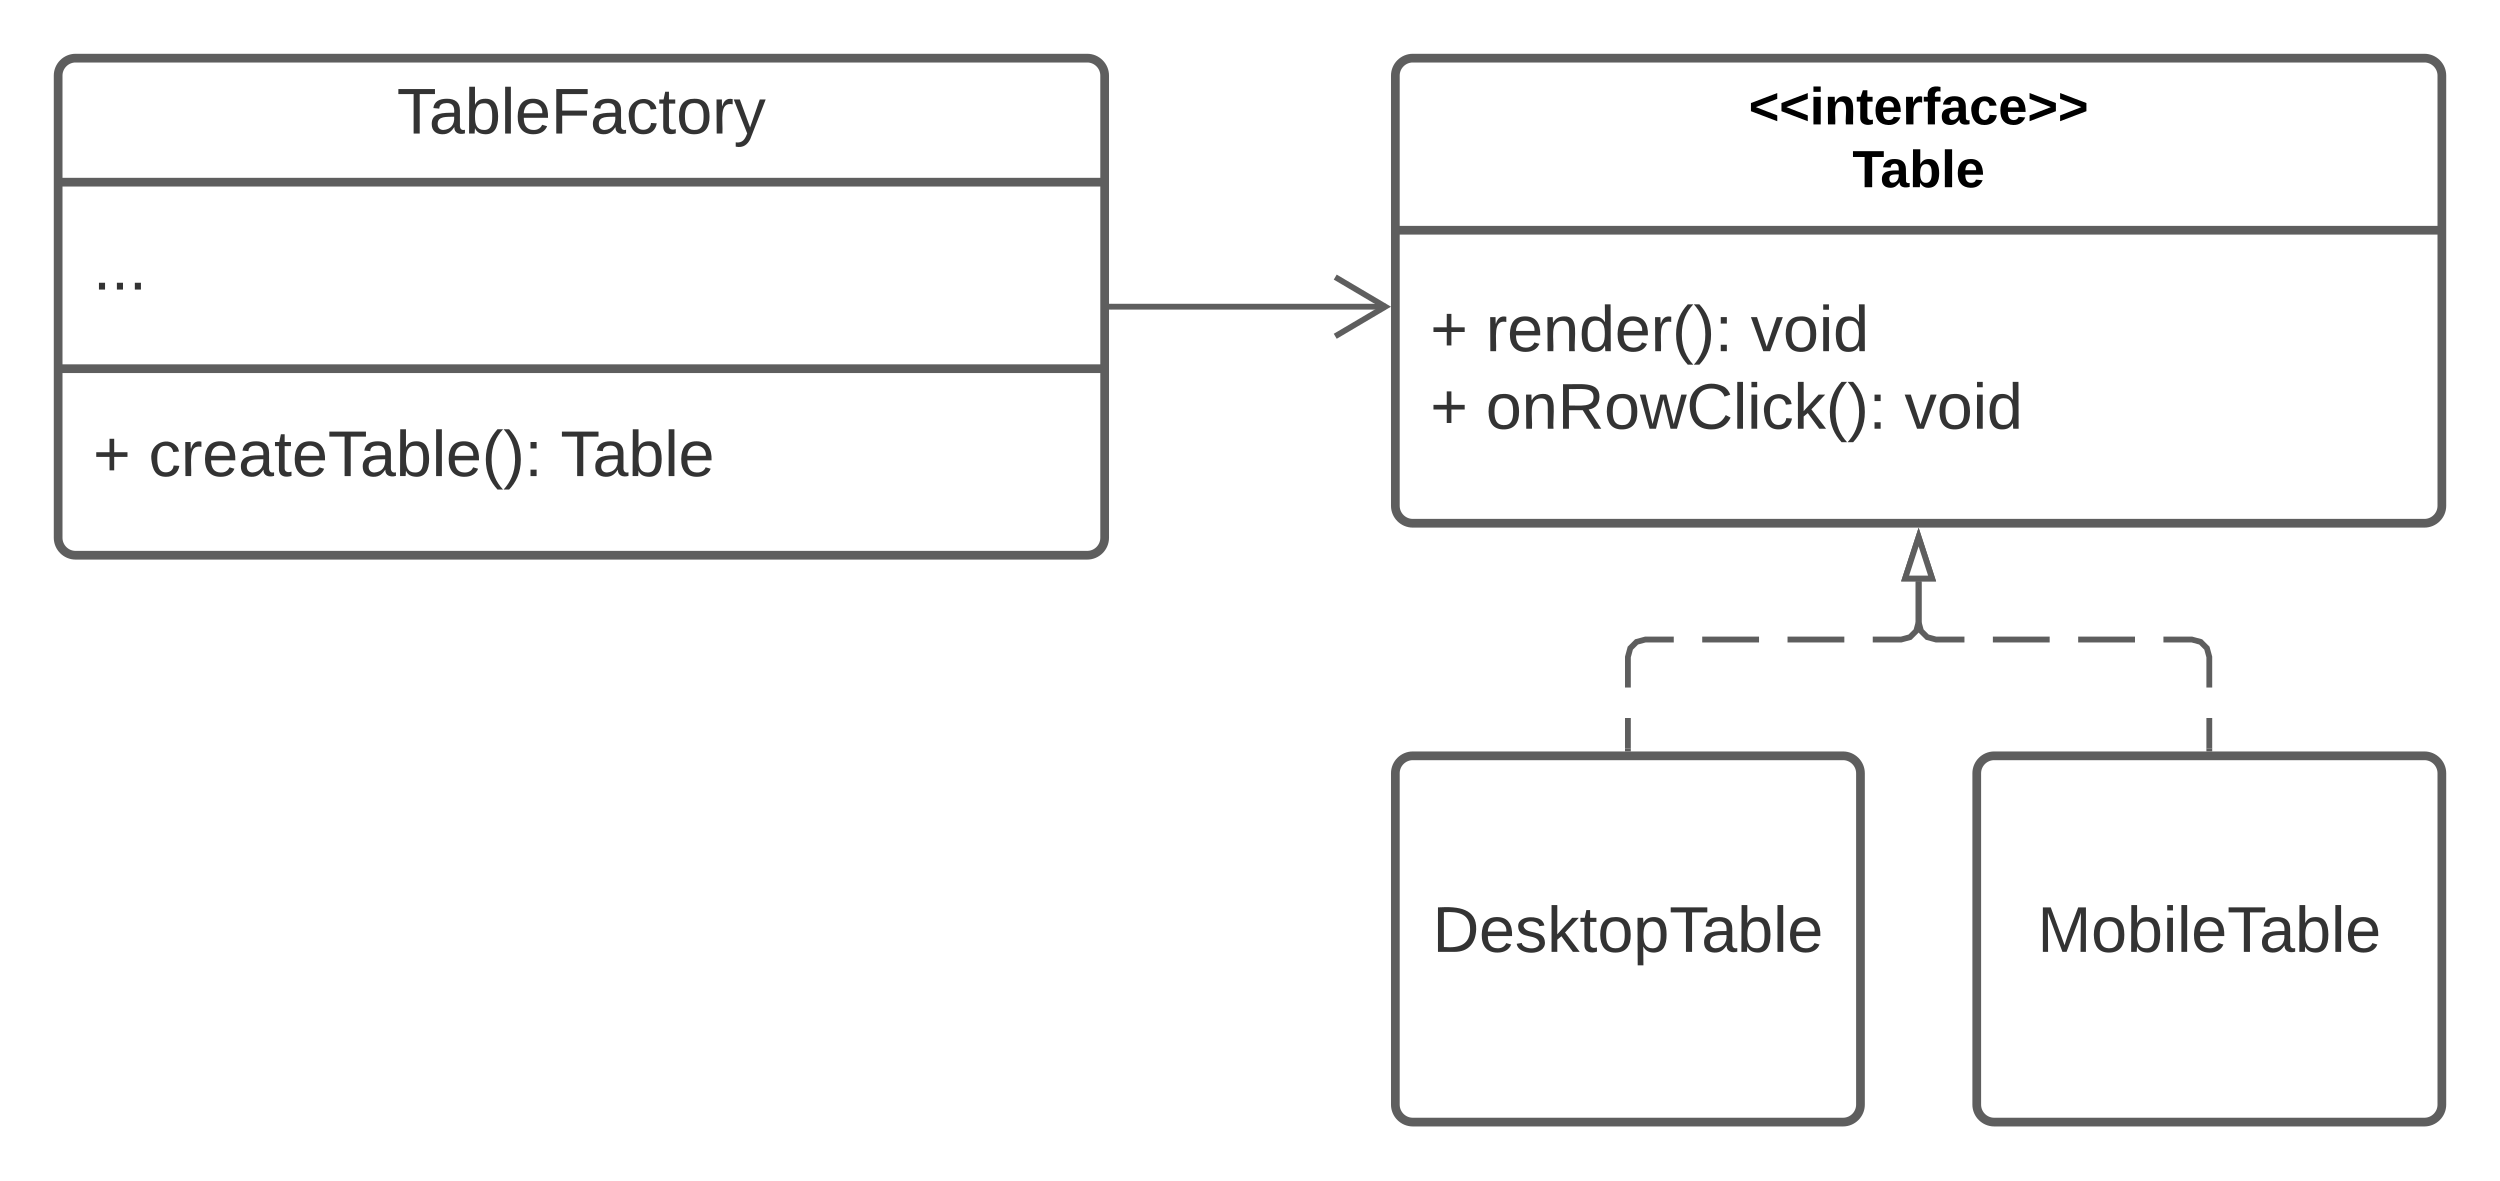
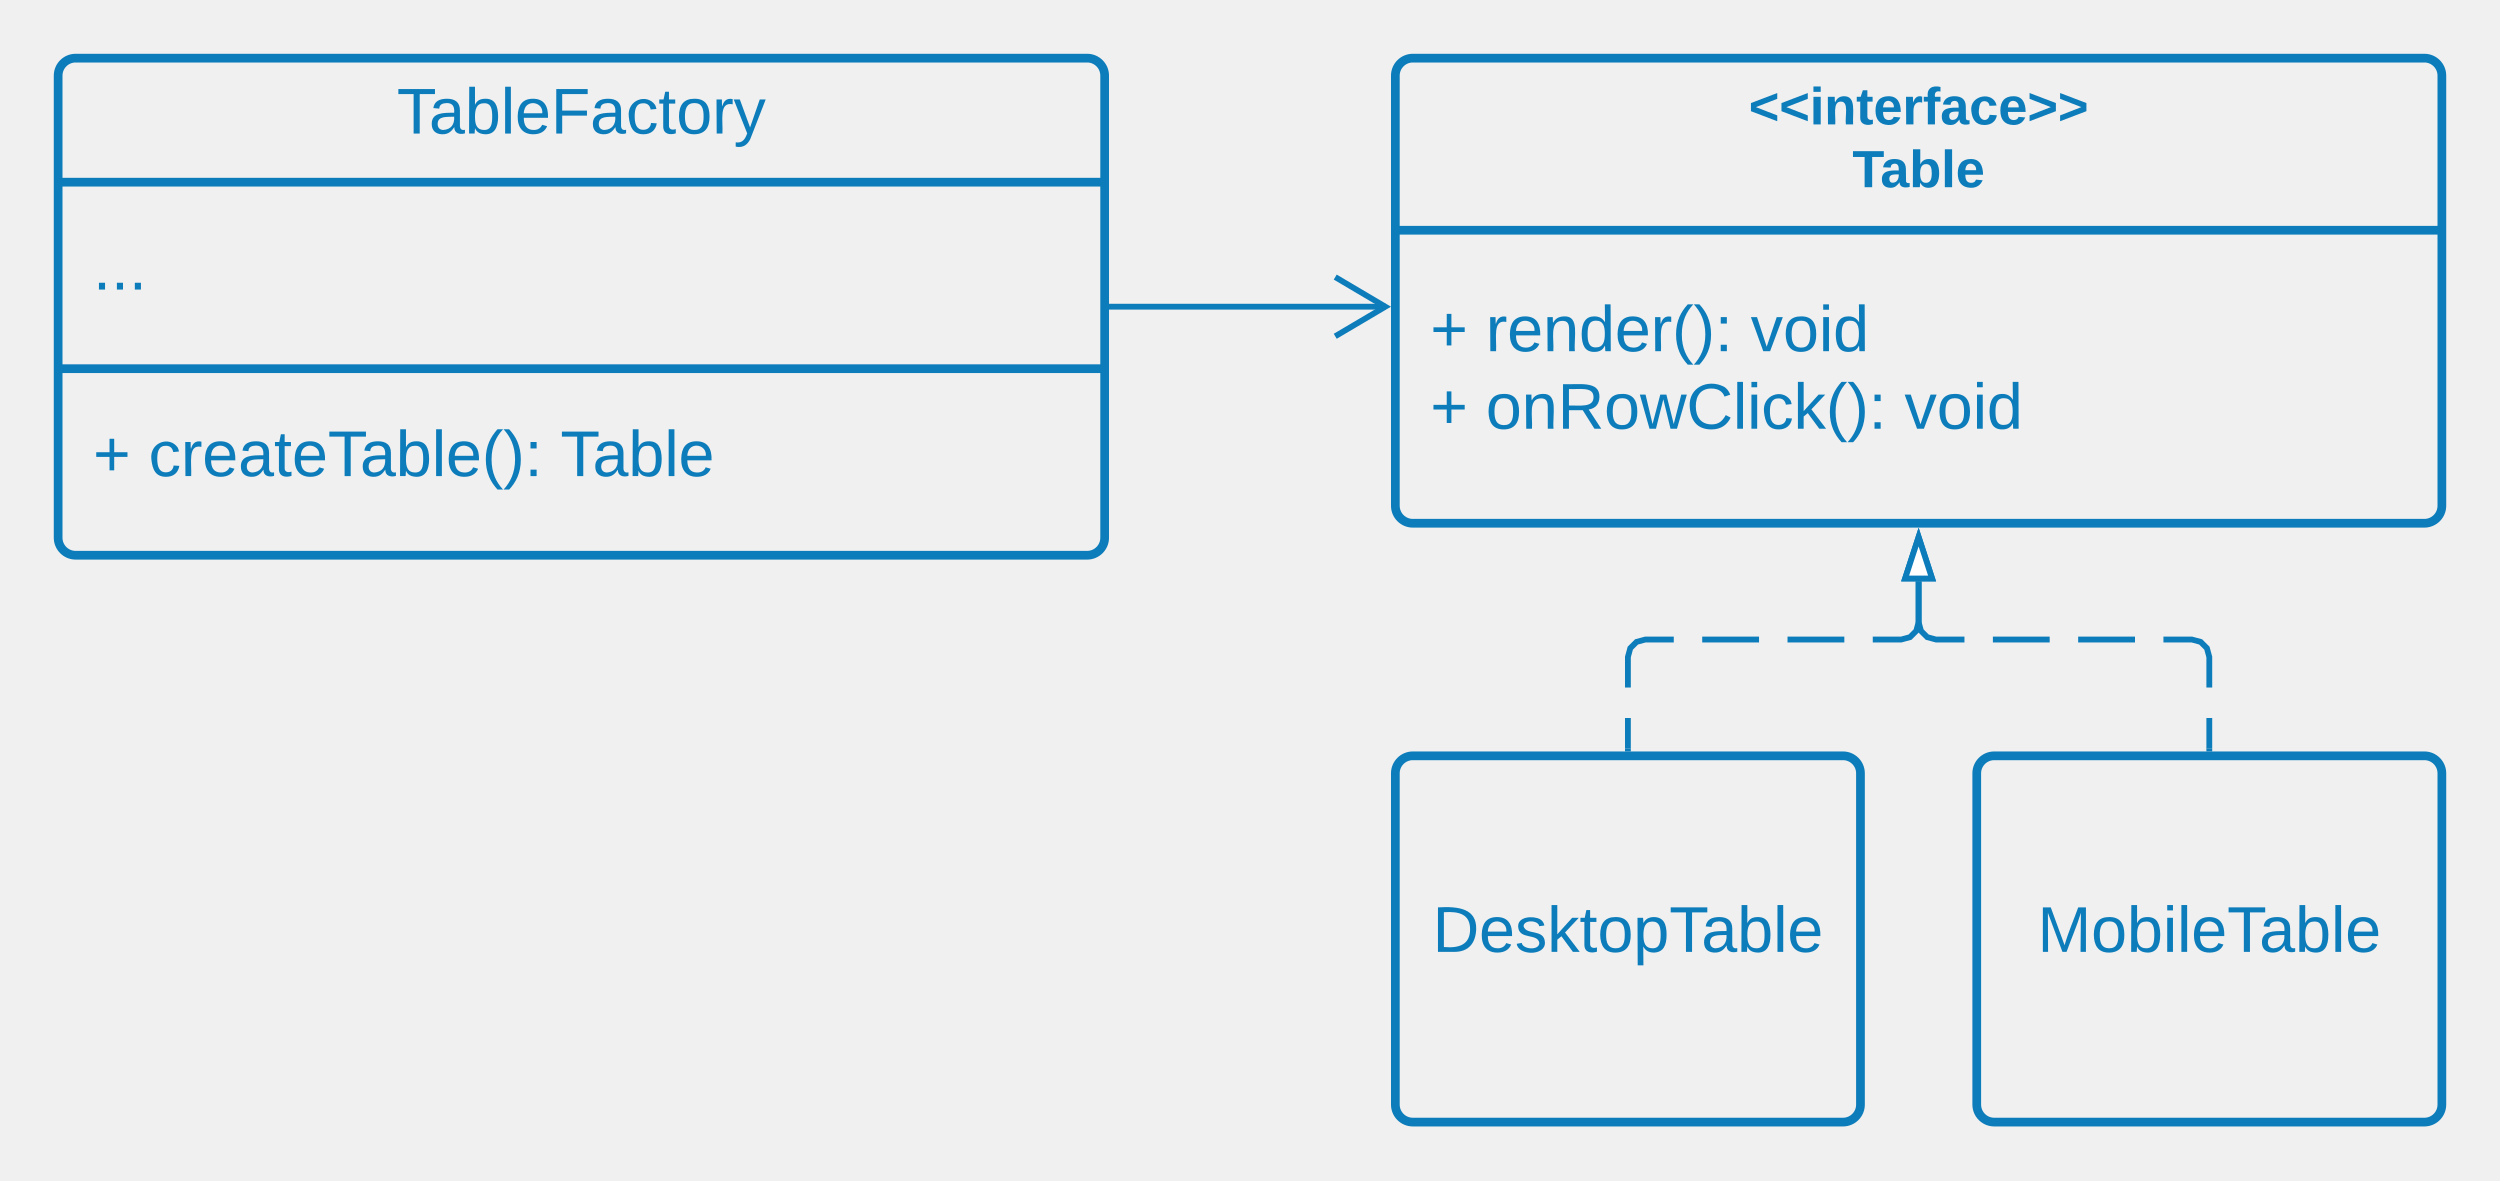
<svg xmlns="http://www.w3.org/2000/svg" xmlns:ns1="lucid" xmlns:xlink="http://www.w3.org/1999/xlink" width="860" height="406">
  <g transform="translate(-420 -180)" ns1:page-tab-id="0_0">
-     <path d="M0 0h1870.87v1322.83H0z" fill="#fff" />
-     <path d="M900 206c0-3.3 2.7-6 6-6h348c3.3 0 6 2.7 6 6v148c0 3.3-2.7 6-6 6H906c-3.3 0-6-2.7-6-6z" stroke="#5e5e5e" stroke-width="3" fill="#fff" />
-     <path d="M900 259.2h360" stroke="#5e5e5e" stroke-width="3" fill="none" />
+     <path d="M900 206c0-3.3 2.7-6 6-6h348c3.3 0 6 2.7 6 6v148c0 3.3-2.7 6-6 6H906c-3.3 0-6-2.7-6-6z" stroke="#0c7cba" stroke-width="3" fill-opacity="0" />
+     <path d="M900 259.2h360" stroke="#0c7cba" stroke-width="3" fill="none" />
    <use xlink:href="#a" transform="matrix(1,0,0,1,908,208) translate(113.575 14.8)" />
    <use xlink:href="#b" transform="matrix(1,0,0,1,908,208) translate(149.225 36.4)" />
    <use xlink:href="#c" transform="matrix(1,0,0,1,912,267.2) translate(0 33.61111)" />
    <use xlink:href="#d" transform="matrix(1,0,0,1,912,267.2) translate(19.1358 33.61111)" />
    <use xlink:href="#e" transform="matrix(1,0,0,1,912,267.2) translate(110.2469 33.61111)" />
    <use xlink:href="#c" transform="matrix(1,0,0,1,912,267.2) translate(0 60.27778)" />
    <use xlink:href="#f" transform="matrix(1,0,0,1,912,267.2) translate(19.1358 60.27778)" />
    <use xlink:href="#g" transform="matrix(1,0,0,1,912,267.2) translate(163.1481 60.27778)" />
-     <path d="M900 446c0-3.3 2.7-6 6-6h148c3.3 0 6 2.7 6 6v114c0 3.3-2.7 6-6 6H906c-3.3 0-6-2.7-6-6z" stroke="#5e5e5e" stroke-width="3" fill="#fff" />
+     <path d="M900 446c0-3.3 2.7-6 6-6h148c3.3 0 6 2.7 6 6v114c0 3.3-2.7 6-6 6H906c-3.3 0-6-2.7-6-6z" stroke="#0c7cba" stroke-width="3" fill-opacity="0" />
    <use xlink:href="#h" transform="matrix(1,0,0,1,908,448) translate(4.808642 59.44444)" />
-     <path d="M1100 446c0-3.3 2.7-6 6-6h148c3.3 0 6 2.7 6 6v114c0 3.3-2.7 6-6 6h-148c-3.3 0-6-2.7-6-6z" stroke="#5e5e5e" stroke-width="3" fill="#fff" />
+     <path d="M1100 446c0-3.3 2.7-6 6-6h148c3.3 0 6 2.7 6 6v114c0 3.3-2.7 6-6 6h-148c-3.3 0-6-2.7-6-6z" stroke="#0c7cba" stroke-width="3" fill-opacity="0" />
    <use xlink:href="#i" transform="matrix(1,0,0,1,1108,448) translate(12.89506 59.44444)" />
-     <path d="M1180 437.5V427m0-10.5V406l-.82-3.03-2.15-2.15-3.03-.82h-9.78m-9.78 0h-19.55m-9.8 0h-19.54m-9.78 0H1086l-3.03-.82-2.15-2.15-.82-3.03v-14" stroke="#5e5e5e" stroke-width="2" fill="none" />
-     <path d="M1181 438.5h-2v-1.03h2z" fill="#5e5e5e" />
-     <path d="M1080 364.74l4.64 14.26h-9.28z" stroke="#5e5e5e" stroke-width="2" fill="#fff" />
-     <path d="M980 437.5V427m0-10.5V406l.82-3.03 2.15-2.15L986 400h9.78m9.78 0h19.55m9.8 0h19.54m9.78 0h9.78l3.03-.82 2.15-2.15.82-3.03v-14" stroke="#5e5e5e" stroke-width="2" fill="none" />
-     <path d="M981 438.5h-2v-1.03h2z" fill="#5e5e5e" />
-     <path d="M1080 364.74l4.64 14.26h-9.28z" stroke="#5e5e5e" stroke-width="2" fill="#fff" />
-     <path d="M440 206c0-3.3 2.7-6 6-6h348c3.3 0 6 2.7 6 6v159c0 3.3-2.7 6-6 6H446c-3.3 0-6-2.7-6-6z" stroke="#5e5e5e" stroke-width="3" fill="#fff" />
-     <path d="M440 242.67h360m-360 64.16h360" stroke="#5e5e5e" stroke-width="3" fill="none" />
+     <path d="M1180 437.5V427m0-10.5V406l-.82-3.03-2.15-2.15-3.03-.82h-9.78m-9.78 0h-19.55m-9.8 0h-19.54m-9.78 0H1086l-3.03-.82-2.15-2.15-.82-3.03v-14" stroke="#0c7cba" stroke-width="2" fill="none" />
+     <path d="M1181 438.5h-2v-1.03h2z" fill="#0c7cba" />
+     <path d="M1080 364.74l4.64 14.26h-9.28z" stroke="#0c7cba" stroke-width="2" fill="#fff" />
+     <path d="M980 437.5V427m0-10.5V406l.82-3.03 2.15-2.15L986 400h9.78m9.78 0h19.55m9.8 0h19.54m9.78 0h9.78l3.03-.82 2.15-2.15.82-3.03v-14" stroke="#0c7cba" stroke-width="2" fill="none" />
+     <path d="M981 438.5h-2v-1.03h2z" fill="#0c7cba" />
+     <path d="M1080 364.74l4.64 14.26h-9.28z" stroke="#0c7cba" stroke-width="2" fill="#fff" />
+     <path d="M440 206c0-3.3 2.7-6 6-6h348c3.3 0 6 2.7 6 6v159c0 3.3-2.7 6-6 6H446c-3.3 0-6-2.7-6-6z" stroke="#0c7cba" stroke-width="3" fill-opacity="0" />
+     <path d="M440 242.67h360m-360 64.16h360" stroke="#0c7cba" stroke-width="3" fill="none" />
    <use xlink:href="#j" transform="matrix(1,0,0,1,448,208) translate(108.5432 17.94444)" />
    <g>
      <use xlink:href="#k" transform="matrix(1,0,0,1,452,250.6667) translate(0 28.94444)" />
    </g>
    <g>
      <use xlink:href="#c" transform="matrix(1,0,0,1,452,314.8333) translate(0 28.94444)" />
      <use xlink:href="#l" transform="matrix(1,0,0,1,452,314.8333) translate(19.1358 28.94444)" />
      <use xlink:href="#m" transform="matrix(1,0,0,1,452,314.8333) translate(160.8025 28.94444)" />
    </g>
-     <path d="M802.5 285.5h94.18" stroke="#5e5e5e" stroke-width="2" fill="none" />
-     <path d="M802.53 286.5h-1.03v-2h1.03z" fill="#5e5e5e" />
-     <path d="M879.32 295.68l17.22-10.18-17.22-10.18" stroke="#5e5e5e" stroke-width="2" fill="none" />
+     <path d="M802.5 285.5h94.18" stroke="#0c7cba" stroke-width="2" fill="none" />
+     <path d="M802.53 286.5h-1.03v-2h1.03z" fill="#0c7cba" />
+     <path d="M879.32 295.68l17.22-10.18-17.22-10.18" stroke="#0c7cba" stroke-width="2" fill="none" />
    <defs>
-       <path d="M15-91v-56l181-69v40L49-119l147 57v40" id="n" />
-       <path d="M25-224v-37h50v37H25zM25 0v-190h50V0H25" id="o" />
-       <path d="M135-194c87-1 58 113 63 194h-50c-7-57 23-157-34-157-59 0-34 97-39 157H25l-1-190h47c2 12-1 28 3 38 12-26 28-41 61-42" id="p" />
-       <path d="M115-3C79 11 28 4 28-45v-112H4v-33h27l15-45h31v45h36v33H77v99c-1 23 16 31 38 25v30" id="q" />
-       <path d="M185-48c-13 30-37 53-82 52C43 2 14-33 14-96s30-98 90-98c62 0 83 45 84 108H66c0 31 8 55 39 56 18 0 30-7 34-22zm-45-69c5-46-57-63-70-21-2 6-4 13-4 21h74" id="r" />
-       <path d="M135-150c-39-12-60 13-60 57V0H25l-1-190h47c2 13-1 29 3 40 6-28 27-53 61-41v41" id="s" />
-       <path d="M121-226c-27-7-43 5-38 36h38v33H83V0H34v-157H6v-33h28c-9-59 32-81 87-68v32" id="t" />
-       <path d="M133-34C117-15 103 5 69 4 32 3 11-16 11-54c-1-60 55-63 116-61 1-26-3-47-28-47-18 1-26 9-28 27l-52-2c7-38 36-58 82-57s74 22 75 68l1 82c-1 14 12 18 25 15v27c-30 8-71 5-69-32zm-48 3c29 0 43-24 42-57-32 0-66-3-65 30 0 17 8 27 23 27" id="u" />
-       <path d="M190-63c-7 42-38 67-86 67-59 0-84-38-90-98-12-110 154-137 174-36l-49 2c-2-19-15-32-35-32-30 0-35 28-38 64-6 74 65 87 74 30" id="v" />
-       <path d="M15-22v-40l146-57-146-57v-40l181 69v56" id="w" />
+       <path fill="#0c7cba" d="M15-91v-56l181-69v40L49-119l147 57v40" id="n" />
+       <path fill="#0c7cba" d="M25-224v-37h50v37H25zM25 0v-190h50V0H25" id="o" />
+       <path fill="#0c7cba" d="M135-194c87-1 58 113 63 194h-50c-7-57 23-157-34-157-59 0-34 97-39 157H25l-1-190h47c2 12-1 28 3 38 12-26 28-41 61-42" id="p" />
+       <path fill="#0c7cba" d="M115-3C79 11 28 4 28-45v-112H4v-33h27l15-45h31v45h36v33H77v99c-1 23 16 31 38 25v30" id="q" />
+       <path fill="#0c7cba" d="M185-48c-13 30-37 53-82 52C43 2 14-33 14-96s30-98 90-98c62 0 83 45 84 108H66c0 31 8 55 39 56 18 0 30-7 34-22zm-45-69c5-46-57-63-70-21-2 6-4 13-4 21h74" id="r" />
+       <path fill="#0c7cba" d="M135-150c-39-12-60 13-60 57V0H25l-1-190h47c2 13-1 29 3 40 6-28 27-53 61-41v41" id="s" />
+       <path fill="#0c7cba" d="M121-226c-27-7-43 5-38 36h38v33H83V0H34v-157H6v-33h28c-9-59 32-81 87-68v32" id="t" />
+       <path fill="#0c7cba" d="M133-34C117-15 103 5 69 4 32 3 11-16 11-54c-1-60 55-63 116-61 1-26-3-47-28-47-18 1-26 9-28 27l-52-2c7-38 36-58 82-57s74 22 75 68l1 82c-1 14 12 18 25 15v27c-30 8-71 5-69-32zm-48 3c29 0 43-24 42-57-32 0-66-3-65 30 0 17 8 27 23 27" id="u" />
+       <path fill="#0c7cba" d="M190-63c-7 42-38 67-86 67-59 0-84-38-90-98-12-110 154-137 174-36l-49 2c-2-19-15-32-35-32-30 0-35 28-38 64-6 74 65 87 74 30" id="v" />
+       <path fill="#0c7cba" d="M15-22v-40l146-57-146-57v-40l181 69v56" id="w" />
      <g id="a">
        <use transform="matrix(0.05,0,0,0.05,0,0)" xlink:href="#n" />
        <use transform="matrix(0.05,0,0,0.05,10.5,0)" xlink:href="#n" />
        <use transform="matrix(0.05,0,0,0.05,21,0)" xlink:href="#o" />
        <use transform="matrix(0.05,0,0,0.05,26,0)" xlink:href="#p" />
        <use transform="matrix(0.05,0,0,0.05,36.95,0)" xlink:href="#q" />
        <use transform="matrix(0.05,0,0,0.05,42.9,0)" xlink:href="#r" />
        <use transform="matrix(0.05,0,0,0.05,52.9,0)" xlink:href="#s" />
        <use transform="matrix(0.05,0,0,0.05,59.9,0)" xlink:href="#t" />
        <use transform="matrix(0.05,0,0,0.05,65.85,0)" xlink:href="#u" />
        <use transform="matrix(0.05,0,0,0.05,75.85,0)" xlink:href="#v" />
        <use transform="matrix(0.05,0,0,0.05,85.85,0)" xlink:href="#r" />
        <use transform="matrix(0.05,0,0,0.05,95.85,0)" xlink:href="#w" />
        <use transform="matrix(0.05,0,0,0.05,106.35,0)" xlink:href="#w" />
      </g>
-       <path d="M136-208V0H84v-208H4v-40h212v40h-80" id="x" />
-       <path d="M135-194c52 0 70 43 70 98 0 56-19 99-73 100-30 1-46-15-58-35L72 0H24l1-261h50v104c11-23 29-37 60-37zM114-30c31 0 40-27 40-66 0-37-7-63-39-63s-41 28-41 65c0 36 8 64 40 64" id="y" />
-       <path d="M25 0v-261h50V0H25" id="z" />
+       <path fill="#0c7cba" d="M136-208V0H84v-208H4v-40h212v40h-80" id="x" />
+       <path fill="#0c7cba" d="M135-194c52 0 70 43 70 98 0 56-19 99-73 100-30 1-46-15-58-35L72 0H24l1-261h50v104c11-23 29-37 60-37zM114-30c31 0 40-27 40-66 0-37-7-63-39-63s-41 28-41 65c0 36 8 64 40 64" id="y" />
+       <path fill="#0c7cba" d="M25 0v-261h50V0H25" id="z" />
      <g id="b">
        <use transform="matrix(0.05,0,0,0.05,0,0)" xlink:href="#x" />
        <use transform="matrix(0.05,0,0,0.05,9.6,0)" xlink:href="#u" />
        <use transform="matrix(0.05,0,0,0.05,19.6,0)" xlink:href="#y" />
        <use transform="matrix(0.05,0,0,0.05,30.55,0)" xlink:href="#z" />
        <use transform="matrix(0.05,0,0,0.05,35.55,0)" xlink:href="#r" />
      </g>
-       <path fill="#333" d="M118-107v75H92v-75H18v-26h74v-75h26v75h74v26h-74" id="A" />
+       <path fill="#0c7cba" d="M118-107v75H92v-75H18v-26h74v-75h26v75h74v26h-74" id="A" />
      <use transform="matrix(0.0617284,0,0,0.0617284,0,0)" xlink:href="#A" id="c" />
-       <path fill="#333" d="M114-163C36-179 61-72 57 0H25l-1-190h30c1 12-1 29 2 39 6-27 23-49 58-41v29" id="B" />
-       <path fill="#333" d="M100-194c63 0 86 42 84 106H49c0 40 14 67 53 68 26 1 43-12 49-29l28 8c-11 28-37 45-77 45C44 4 14-33 15-96c1-61 26-98 85-98zm52 81c6-60-76-77-97-28-3 7-6 17-6 28h103" id="C" />
-       <path fill="#333" d="M117-194c89-4 53 116 60 194h-32v-121c0-31-8-49-39-48C34-167 62-67 57 0H25l-1-190h30c1 10-1 24 2 32 11-22 29-35 61-36" id="D" />
-       <path fill="#333" d="M85-194c31 0 48 13 60 33l-1-100h32l1 261h-30c-2-10 0-23-3-31C134-8 116 4 85 4 32 4 16-35 15-94c0-66 23-100 70-100zm9 24c-40 0-46 34-46 75 0 40 6 74 45 74 42 0 51-32 51-76 0-42-9-74-50-73" id="E" />
-       <path fill="#333" d="M87 75C49 33 22-17 22-94c0-76 28-126 65-167h31c-38 41-64 92-64 168S80 34 118 75H87" id="F" />
-       <path fill="#333" d="M33-261c38 41 65 92 65 168S71 34 33 75H2C39 34 66-17 66-93S39-220 2-261h31" id="G" />
-       <path fill="#333" d="M33-154v-36h34v36H33zM33 0v-36h34V0H33" id="H" />
+       <path fill="#0c7cba" d="M114-163C36-179 61-72 57 0H25l-1-190h30c1 12-1 29 2 39 6-27 23-49 58-41v29" id="B" />
+       <path fill="#0c7cba" d="M100-194c63 0 86 42 84 106H49c0 40 14 67 53 68 26 1 43-12 49-29l28 8c-11 28-37 45-77 45C44 4 14-33 15-96c1-61 26-98 85-98zm52 81c6-60-76-77-97-28-3 7-6 17-6 28h103" id="C" />
+       <path fill="#0c7cba" d="M117-194c89-4 53 116 60 194h-32v-121c0-31-8-49-39-48C34-167 62-67 57 0H25l-1-190h30c1 10-1 24 2 32 11-22 29-35 61-36" id="D" />
+       <path fill="#0c7cba" d="M85-194c31 0 48 13 60 33l-1-100h32l1 261h-30c-2-10 0-23-3-31C134-8 116 4 85 4 32 4 16-35 15-94c0-66 23-100 70-100zm9 24c-40 0-46 34-46 75 0 40 6 74 45 74 42 0 51-32 51-76 0-42-9-74-50-73" id="E" />
+       <path fill="#0c7cba" d="M87 75C49 33 22-17 22-94c0-76 28-126 65-167h31c-38 41-64 92-64 168S80 34 118 75H87" id="F" />
+       <path fill="#0c7cba" d="M33-261c38 41 65 92 65 168S71 34 33 75H2C39 34 66-17 66-93S39-220 2-261h31" id="G" />
+       <path fill="#0c7cba" d="M33-154v-36h34v36H33zM33 0v-36h34V0H33" id="H" />
      <g id="d">
        <use transform="matrix(0.0617284,0,0,0.0617284,0,0)" xlink:href="#B" />
        <use transform="matrix(0.0617284,0,0,0.0617284,7.345679,0)" xlink:href="#C" />
        <use transform="matrix(0.0617284,0,0,0.0617284,19.69136,0)" xlink:href="#D" />
        <use transform="matrix(0.0617284,0,0,0.0617284,32.03704,0)" xlink:href="#E" />
        <use transform="matrix(0.0617284,0,0,0.0617284,44.38272,0)" xlink:href="#C" />
        <use transform="matrix(0.0617284,0,0,0.0617284,56.7284,0)" xlink:href="#B" />
        <use transform="matrix(0.0617284,0,0,0.0617284,64.07407,0)" xlink:href="#F" />
        <use transform="matrix(0.0617284,0,0,0.0617284,71.41975,0)" xlink:href="#G" />
        <use transform="matrix(0.0617284,0,0,0.0617284,78.76543,0)" xlink:href="#H" />
      </g>
-       <path fill="#333" d="M108 0H70L1-190h34L89-25l56-165h34" id="I" />
-       <path fill="#333" d="M100-194c62-1 85 37 85 99 1 63-27 99-86 99S16-35 15-95c0-66 28-99 85-99zM99-20c44 1 53-31 53-75 0-43-8-75-51-75s-53 32-53 75 10 74 51 75" id="J" />
-       <path fill="#333" d="M24-231v-30h32v30H24zM24 0v-190h32V0H24" id="K" />
+       <path fill="#0c7cba" d="M108 0H70L1-190h34L89-25l56-165h34" id="I" />
+       <path fill="#0c7cba" d="M100-194c62-1 85 37 85 99 1 63-27 99-86 99S16-35 15-95c0-66 28-99 85-99zM99-20c44 1 53-31 53-75 0-43-8-75-51-75s-53 32-53 75 10 74 51 75" id="J" />
+       <path fill="#0c7cba" d="M24-231v-30h32v30H24zM24 0v-190h32V0H24" id="K" />
      <g id="e">
        <use transform="matrix(0.0617284,0,0,0.0617284,0,0)" xlink:href="#I" />
        <use transform="matrix(0.0617284,0,0,0.0617284,11.11111,0)" xlink:href="#J" />
        <use transform="matrix(0.0617284,0,0,0.0617284,23.45679,0)" xlink:href="#K" />
        <use transform="matrix(0.0617284,0,0,0.0617284,28.33333,0)" xlink:href="#E" />
      </g>
-       <path fill="#333" d="M233-177c-1 41-23 64-60 70L243 0h-38l-65-103H63V0H30v-248c88 3 205-21 203 71zM63-129c60-2 137 13 137-47 0-61-80-42-137-45v92" id="L" />
-       <path fill="#333" d="M206 0h-36l-40-164L89 0H53L-1-190h32L70-26l43-164h34l41 164 42-164h31" id="M" />
-       <path fill="#333" d="M212-179c-10-28-35-45-73-45-59 0-87 40-87 99 0 60 29 101 89 101 43 0 62-24 78-52l27 14C228-24 195 4 139 4 59 4 22-46 18-125c-6-104 99-153 187-111 19 9 31 26 39 46" id="N" />
-       <path fill="#333" d="M24 0v-261h32V0H24" id="O" />
-       <path fill="#333" d="M96-169c-40 0-48 33-48 73s9 75 48 75c24 0 41-14 43-38l32 2c-6 37-31 61-74 61-59 0-76-41-82-99-10-93 101-131 147-64 4 7 5 14 7 22l-32 3c-4-21-16-35-41-35" id="P" />
-       <path fill="#333" d="M143 0L79-87 56-68V0H24v-261h32v163l83-92h37l-77 82L181 0h-38" id="Q" />
+       <path fill="#0c7cba" d="M233-177c-1 41-23 64-60 70L243 0h-38l-65-103H63V0H30v-248c88 3 205-21 203 71zM63-129c60-2 137 13 137-47 0-61-80-42-137-45v92" id="L" />
+       <path fill="#0c7cba" d="M206 0h-36l-40-164L89 0H53L-1-190h32L70-26l43-164h34l41 164 42-164h31" id="M" />
+       <path fill="#0c7cba" d="M212-179c-10-28-35-45-73-45-59 0-87 40-87 99 0 60 29 101 89 101 43 0 62-24 78-52l27 14C228-24 195 4 139 4 59 4 22-46 18-125c-6-104 99-153 187-111 19 9 31 26 39 46" id="N" />
+       <path fill="#0c7cba" d="M24 0v-261h32V0H24" id="O" />
+       <path fill="#0c7cba" d="M96-169c-40 0-48 33-48 73s9 75 48 75c24 0 41-14 43-38l32 2c-6 37-31 61-74 61-59 0-76-41-82-99-10-93 101-131 147-64 4 7 5 14 7 22l-32 3c-4-21-16-35-41-35" id="P" />
+       <path fill="#0c7cba" d="M143 0L79-87 56-68V0H24v-261h32v163l83-92h37l-77 82L181 0h-38" id="Q" />
      <g id="f">
        <use transform="matrix(0.0617284,0,0,0.0617284,0,0)" xlink:href="#J" />
        <use transform="matrix(0.0617284,0,0,0.0617284,12.34568,0)" xlink:href="#D" />
        <use transform="matrix(0.0617284,0,0,0.0617284,24.69136,0)" xlink:href="#L" />
        <use transform="matrix(0.0617284,0,0,0.0617284,40.67901,0)" xlink:href="#J" />
        <use transform="matrix(0.0617284,0,0,0.0617284,53.02469,0)" xlink:href="#M" />
        <use transform="matrix(0.0617284,0,0,0.0617284,69.01235,0)" xlink:href="#N" />
        <use transform="matrix(0.0617284,0,0,0.0617284,85,0)" xlink:href="#O" />
        <use transform="matrix(0.0617284,0,0,0.0617284,89.87654,0)" xlink:href="#K" />
        <use transform="matrix(0.0617284,0,0,0.0617284,94.75309,0)" xlink:href="#P" />
        <use transform="matrix(0.0617284,0,0,0.0617284,105.8642,0)" xlink:href="#Q" />
        <use transform="matrix(0.0617284,0,0,0.0617284,116.9753,0)" xlink:href="#F" />
        <use transform="matrix(0.0617284,0,0,0.0617284,124.321,0)" xlink:href="#G" />
        <use transform="matrix(0.0617284,0,0,0.0617284,131.6667,0)" xlink:href="#H" />
      </g>
      <g id="g">
        <use transform="matrix(0.0617284,0,0,0.0617284,0,0)" xlink:href="#I" />
        <use transform="matrix(0.0617284,0,0,0.0617284,11.11111,0)" xlink:href="#J" />
        <use transform="matrix(0.0617284,0,0,0.0617284,23.45679,0)" xlink:href="#K" />
        <use transform="matrix(0.0617284,0,0,0.0617284,28.33333,0)" xlink:href="#E" />
      </g>
-       <path fill="#333" d="M30-248c118-7 216 8 213 122C240-48 200 0 122 0H30v-248zM63-27c89 8 146-16 146-99s-60-101-146-95v194" id="R" />
-       <path fill="#333" d="M135-143c-3-34-86-38-87 0 15 53 115 12 119 90S17 21 10-45l28-5c4 36 97 45 98 0-10-56-113-15-118-90-4-57 82-63 122-42 12 7 21 19 24 35" id="S" />
-       <path fill="#333" d="M59-47c-2 24 18 29 38 22v24C64 9 27 4 27-40v-127H5v-23h24l9-43h21v43h35v23H59v120" id="T" />
-       <path fill="#333" d="M115-194c55 1 70 41 70 98S169 2 115 4C84 4 66-9 55-30l1 105H24l-1-265h31l2 30c10-21 28-34 59-34zm-8 174c40 0 45-34 45-75s-6-73-45-74c-42 0-51 32-51 76 0 43 10 73 51 73" id="U" />
-       <path fill="#333" d="M127-220V0H93v-220H8v-28h204v28h-85" id="V" />
-       <path fill="#333" d="M141-36C126-15 110 5 73 4 37 3 15-17 15-53c-1-64 63-63 125-63 3-35-9-54-41-54-24 1-41 7-42 31l-33-3c5-37 33-52 76-52 45 0 72 20 72 64v82c-1 20 7 32 28 27v20c-31 9-61-2-59-35zM48-53c0 20 12 33 32 33 41-3 63-29 60-74-43 2-92-5-92 41" id="W" />
-       <path fill="#333" d="M115-194c53 0 69 39 70 98 0 66-23 100-70 100C84 3 66-7 56-30L54 0H23l1-261h32v101c10-23 28-34 59-34zm-8 174c40 0 45-34 45-75 0-40-5-75-45-74-42 0-51 32-51 76 0 43 10 73 51 73" id="X" />
+       <path fill="#0c7cba" d="M30-248c118-7 216 8 213 122C240-48 200 0 122 0H30v-248zM63-27c89 8 146-16 146-99s-60-101-146-95v194" id="R" />
+       <path fill="#0c7cba" d="M135-143c-3-34-86-38-87 0 15 53 115 12 119 90S17 21 10-45l28-5c4 36 97 45 98 0-10-56-113-15-118-90-4-57 82-63 122-42 12 7 21 19 24 35" id="S" />
+       <path fill="#0c7cba" d="M59-47c-2 24 18 29 38 22v24C64 9 27 4 27-40v-127H5v-23h24l9-43h21v43h35v23H59v120" id="T" />
+       <path fill="#0c7cba" d="M115-194c55 1 70 41 70 98S169 2 115 4C84 4 66-9 55-30l1 105H24l-1-265h31l2 30c10-21 28-34 59-34zm-8 174c40 0 45-34 45-75s-6-73-45-74c-42 0-51 32-51 76 0 43 10 73 51 73" id="U" />
+       <path fill="#0c7cba" d="M127-220V0H93v-220H8v-28h204v28h-85" id="V" />
+       <path fill="#0c7cba" d="M141-36C126-15 110 5 73 4 37 3 15-17 15-53c-1-64 63-63 125-63 3-35-9-54-41-54-24 1-41 7-42 31l-33-3c5-37 33-52 76-52 45 0 72 20 72 64v82c-1 20 7 32 28 27v20c-31 9-61-2-59-35zM48-53c0 20 12 33 32 33 41-3 63-29 60-74-43 2-92-5-92 41" id="W" />
+       <path fill="#0c7cba" d="M115-194c53 0 69 39 70 98 0 66-23 100-70 100C84 3 66-7 56-30L54 0H23l1-261h32v101c10-23 28-34 59-34zm-8 174c40 0 45-34 45-75 0-40-5-75-45-74-42 0-51 32-51 76 0 43 10 73 51 73" id="X" />
      <g id="h">
        <use transform="matrix(0.0617284,0,0,0.0617284,0,0)" xlink:href="#R" />
        <use transform="matrix(0.0617284,0,0,0.0617284,15.98765,0)" xlink:href="#C" />
        <use transform="matrix(0.0617284,0,0,0.0617284,28.33333,0)" xlink:href="#S" />
        <use transform="matrix(0.0617284,0,0,0.0617284,39.44444,0)" xlink:href="#Q" />
        <use transform="matrix(0.0617284,0,0,0.0617284,50.55556,0)" xlink:href="#T" />
        <use transform="matrix(0.0617284,0,0,0.0617284,56.7284,0)" xlink:href="#J" />
        <use transform="matrix(0.0617284,0,0,0.0617284,69.07407,0)" xlink:href="#U" />
        <use transform="matrix(0.0617284,0,0,0.0617284,81.41975,0)" xlink:href="#V" />
        <use transform="matrix(0.0617284,0,0,0.0617284,92.46914,0)" xlink:href="#W" />
        <use transform="matrix(0.0617284,0,0,0.0617284,104.8148,0)" xlink:href="#X" />
        <use transform="matrix(0.0617284,0,0,0.0617284,117.1605,0)" xlink:href="#O" />
        <use transform="matrix(0.0617284,0,0,0.0617284,122.037,0)" xlink:href="#C" />
      </g>
-       <path fill="#333" d="M240 0l2-218c-23 76-54 145-80 218h-23L58-218 59 0H30v-248h44l77 211c21-75 51-140 76-211h43V0h-30" id="Y" />
+       <path fill="#0c7cba" d="M240 0l2-218c-23 76-54 145-80 218h-23L58-218 59 0H30v-248h44l77 211c21-75 51-140 76-211h43V0h-30" id="Y" />
      <g id="i">
        <use transform="matrix(0.0617284,0,0,0.0617284,0,0)" xlink:href="#Y" />
        <use transform="matrix(0.0617284,0,0,0.0617284,18.45679,0)" xlink:href="#J" />
        <use transform="matrix(0.0617284,0,0,0.0617284,30.80247,0)" xlink:href="#X" />
        <use transform="matrix(0.0617284,0,0,0.0617284,43.14815,0)" xlink:href="#K" />
        <use transform="matrix(0.0617284,0,0,0.0617284,48.02469,0)" xlink:href="#O" />
        <use transform="matrix(0.0617284,0,0,0.0617284,52.90123,0)" xlink:href="#C" />
        <use transform="matrix(0.0617284,0,0,0.0617284,65.24691,0)" xlink:href="#V" />
        <use transform="matrix(0.0617284,0,0,0.0617284,76.2963,0)" xlink:href="#W" />
        <use transform="matrix(0.0617284,0,0,0.0617284,88.64198,0)" xlink:href="#X" />
        <use transform="matrix(0.0617284,0,0,0.0617284,100.9877,0)" xlink:href="#O" />
        <use transform="matrix(0.0617284,0,0,0.0617284,105.8642,0)" xlink:href="#C" />
      </g>
-       <path fill="#333" d="M63-220v92h138v28H63V0H30v-248h175v28H63" id="Z" />
-       <path fill="#333" d="M179-190L93 31C79 59 56 82 12 73V49c39 6 53-20 64-50L1-190h34L92-34l54-156h33" id="aa" />
+       <path fill="#0c7cba" d="M63-220v92h138v28H63V0H30v-248h175v28H63" id="Z" />
+       <path fill="#0c7cba" d="M179-190L93 31C79 59 56 82 12 73V49c39 6 53-20 64-50L1-190h34L92-34l54-156h33" id="aa" />
      <g id="j">
        <use transform="matrix(0.0617284,0,0,0.0617284,0,0)" xlink:href="#V" />
        <use transform="matrix(0.0617284,0,0,0.0617284,11.04938,0)" xlink:href="#W" />
        <use transform="matrix(0.0617284,0,0,0.0617284,23.39506,0)" xlink:href="#X" />
        <use transform="matrix(0.0617284,0,0,0.0617284,35.74074,0)" xlink:href="#O" />
        <use transform="matrix(0.0617284,0,0,0.0617284,40.61728,0)" xlink:href="#C" />
        <use transform="matrix(0.0617284,0,0,0.0617284,52.96296,0)" xlink:href="#Z" />
        <use transform="matrix(0.0617284,0,0,0.0617284,66.48148,0)" xlink:href="#W" />
        <use transform="matrix(0.0617284,0,0,0.0617284,78.82716,0)" xlink:href="#P" />
        <use transform="matrix(0.0617284,0,0,0.0617284,89.93827,0)" xlink:href="#T" />
        <use transform="matrix(0.0617284,0,0,0.0617284,96.11111,0)" xlink:href="#J" />
        <use transform="matrix(0.0617284,0,0,0.0617284,108.4568,0)" xlink:href="#B" />
        <use transform="matrix(0.0617284,0,0,0.0617284,115.8025,0)" xlink:href="#aa" />
      </g>
-       <path fill="#333" d="M33 0v-38h34V0H33" id="ab" />
+       <path fill="#0c7cba" d="M33 0v-38h34V0H33" id="ab" />
      <g id="k">
        <use transform="matrix(0.0617284,0,0,0.0617284,0,0)" xlink:href="#ab" />
        <use transform="matrix(0.0617284,0,0,0.0617284,6.17284,0)" xlink:href="#ab" />
        <use transform="matrix(0.0617284,0,0,0.0617284,12.34568,0)" xlink:href="#ab" />
      </g>
      <g id="l">
        <use transform="matrix(0.0617284,0,0,0.0617284,0,0)" xlink:href="#P" />
        <use transform="matrix(0.0617284,0,0,0.0617284,11.11111,0)" xlink:href="#B" />
        <use transform="matrix(0.0617284,0,0,0.0617284,18.45679,0)" xlink:href="#C" />
        <use transform="matrix(0.0617284,0,0,0.0617284,30.80247,0)" xlink:href="#W" />
        <use transform="matrix(0.0617284,0,0,0.0617284,43.14815,0)" xlink:href="#T" />
        <use transform="matrix(0.0617284,0,0,0.0617284,49.32099,0)" xlink:href="#C" />
        <use transform="matrix(0.0617284,0,0,0.0617284,61.66667,0)" xlink:href="#V" />
        <use transform="matrix(0.0617284,0,0,0.0617284,72.71605,0)" xlink:href="#W" />
        <use transform="matrix(0.0617284,0,0,0.0617284,85.06173,0)" xlink:href="#X" />
        <use transform="matrix(0.0617284,0,0,0.0617284,97.40741,0)" xlink:href="#O" />
        <use transform="matrix(0.0617284,0,0,0.0617284,102.284,0)" xlink:href="#C" />
        <use transform="matrix(0.0617284,0,0,0.0617284,114.6296,0)" xlink:href="#F" />
        <use transform="matrix(0.0617284,0,0,0.0617284,121.9753,0)" xlink:href="#G" />
        <use transform="matrix(0.0617284,0,0,0.0617284,129.321,0)" xlink:href="#H" />
      </g>
      <g id="m">
        <use transform="matrix(0.0617284,0,0,0.0617284,0,0)" xlink:href="#V" />
        <use transform="matrix(0.0617284,0,0,0.0617284,11.04938,0)" xlink:href="#W" />
        <use transform="matrix(0.0617284,0,0,0.0617284,23.39506,0)" xlink:href="#X" />
        <use transform="matrix(0.0617284,0,0,0.0617284,35.74074,0)" xlink:href="#O" />
        <use transform="matrix(0.0617284,0,0,0.0617284,40.61728,0)" xlink:href="#C" />
      </g>
    </defs>
  </g>
</svg>
